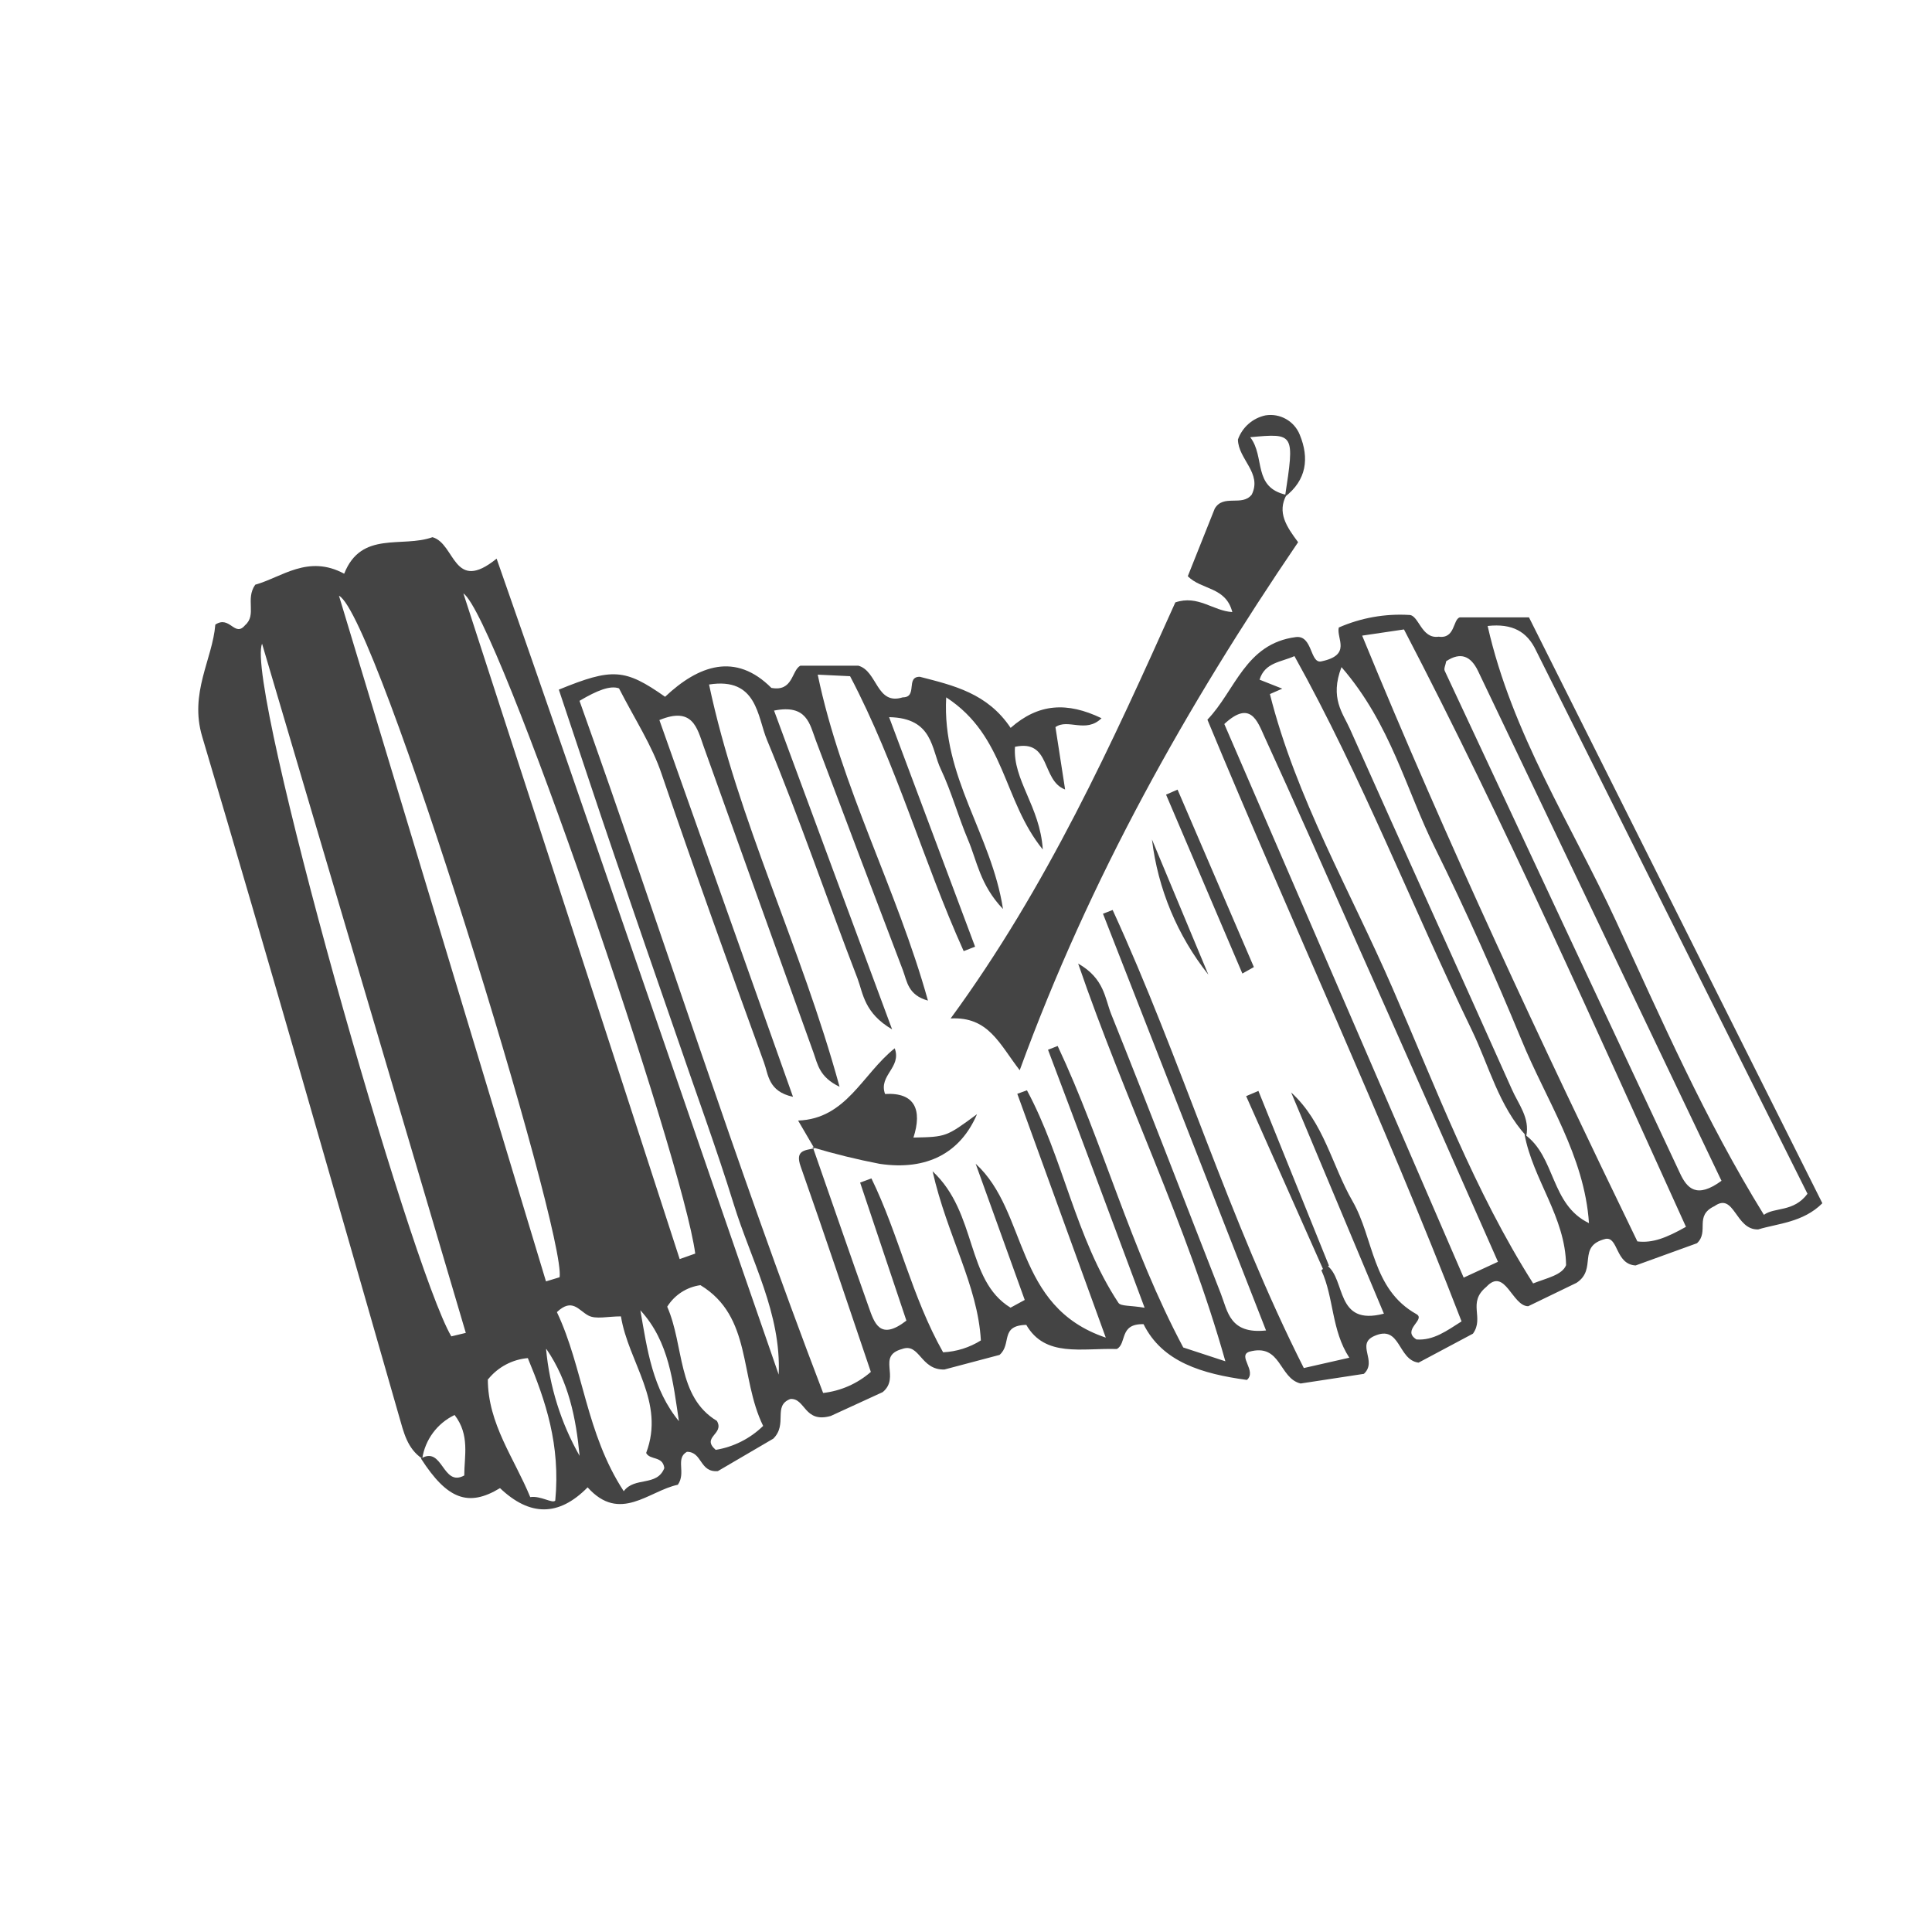
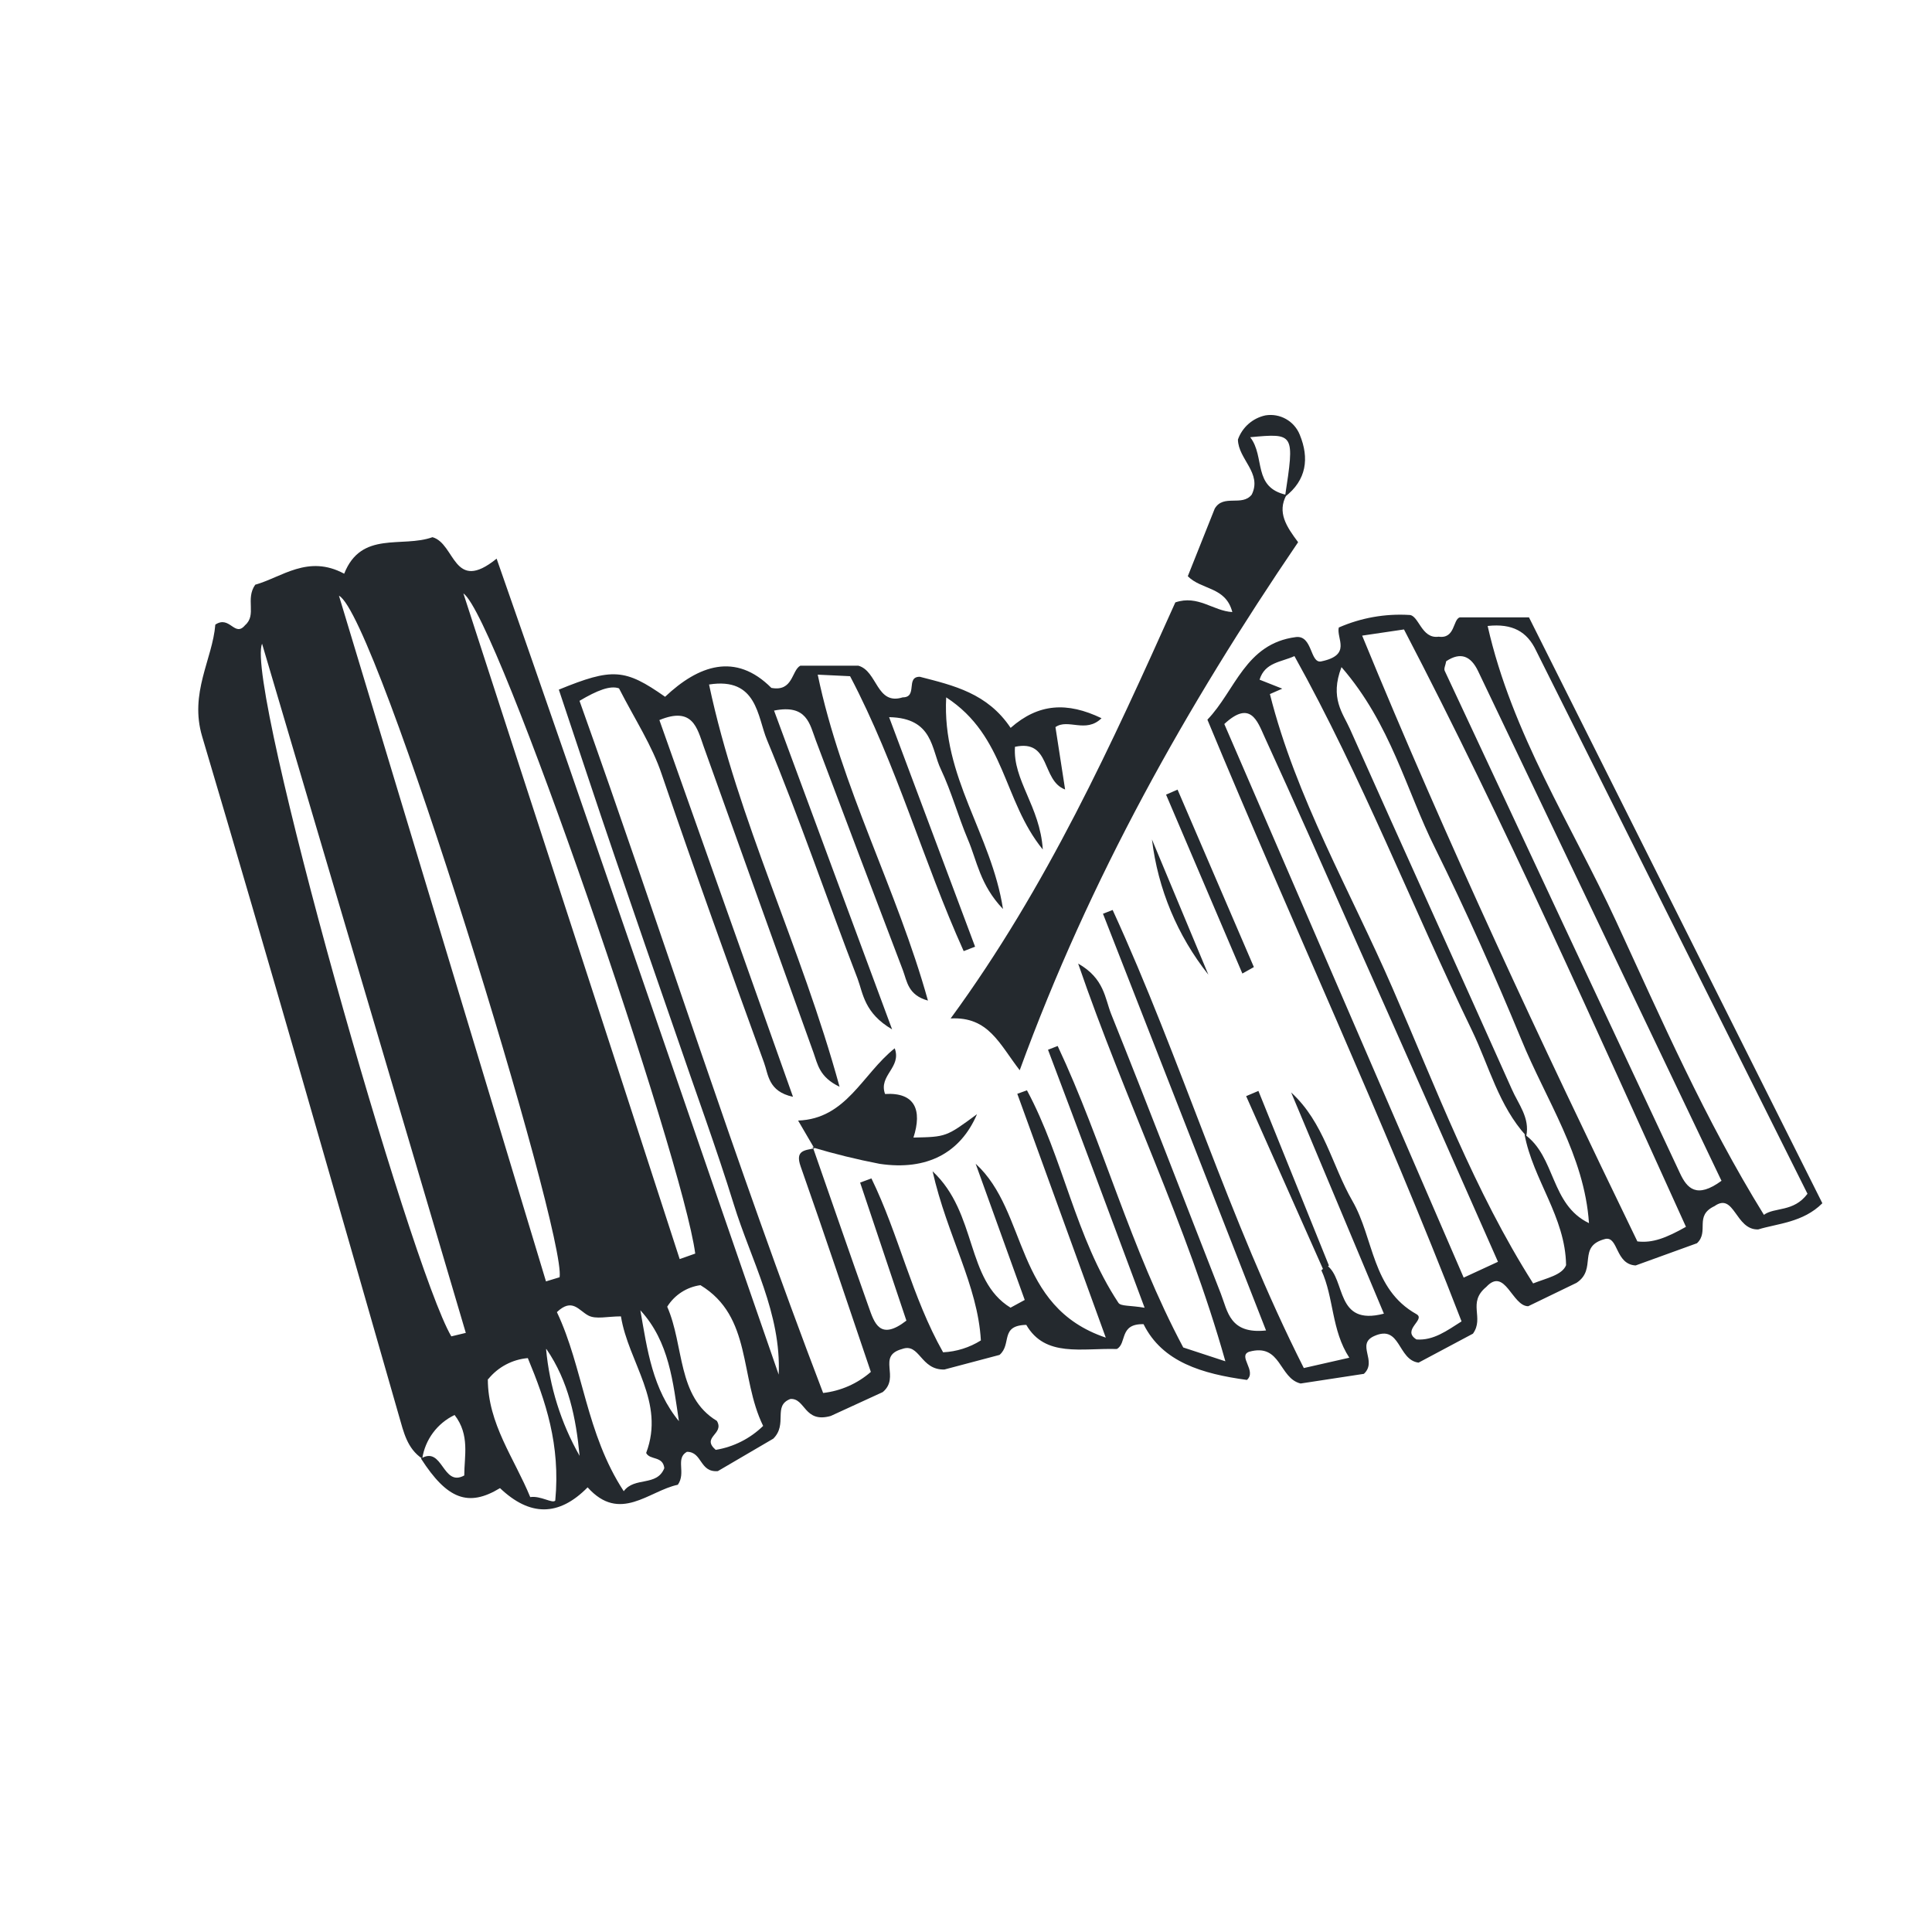
<svg xmlns="http://www.w3.org/2000/svg" id="图层_1" data-name="图层 1" viewBox="0 0 200 200">
  <g>
-     <path d="M43.71,151c-1.57-1.06-1.92-2.74-2.41-4.43-6.73-23.46-13.42-46.93-20.37-70.32-1.35-4.52,1.07-8,1.36-11.59,1.5-1,2,1.36,3.08.06,1.24-1.07,0-2.69,1.05-4.19,2.75-.77,5.46-3.16,9.21-1.14,1.77-4.49,6-2.65,9.14-3.78,2.38.66,2.14,5.87,6.64,2.22,10,28.59,19.51,56.55,29.2,84.47.28-6.34-2.86-11.83-4.65-17.63s-4-11.78-6-17.66Q66.83,98,63.72,88.91c-2-5.84-3.92-11.7-5.87-17.52,5.55-2.27,6.84-2.18,11,.74,3.45-3.26,7.29-4.64,11-.92,2.26.42,2.08-1.8,3-2.3h6c2,.55,1.86,4.14,4.6,3.28,1.59,0,.27-2.15,1.77-2.13,3.5.9,7,1.7,9.4,5.29,2.88-2.54,5.85-2.71,9.41-1-1.63,1.6-3.47,0-4.77.92l1,6.46c-2.5-.94-1.43-5.23-5.19-4.42-.24,3.45,2.59,6.15,2.88,10.63-4.14-5.08-3.83-11.73-10-15.75-.45,8.28,4.67,14.12,5.88,21.91-2.39-2.5-2.69-5-3.64-7.21-1-2.37-1.69-4.92-2.79-7.25-1-2.06-.77-5.32-5.36-5.4L100.94,98l-1.18.46C95.57,89.18,92.86,79.24,88,70l-3.35-.16C87.09,81.58,92.84,92,96.06,103.58c-2.08-.57-2.16-2-2.6-3.16q-4.53-11.88-9-23.76c-.64-1.69-.91-3.79-4.33-3.1,4,10.83,7.91,21.38,12.22,33-2.88-1.69-3-3.7-3.57-5.24-3.17-8.22-6-16.58-9.38-24.72-1-2.38-1-6.53-6-5.74,3,14.15,9.52,27.06,13.51,41.64-2.1-1-2.27-2.35-2.69-3.51Q78.52,93.15,72.84,77.27c-.68-1.93-1.14-4.15-4.58-2.73,4.57,12.91,9.09,25.67,13.83,39-2.59-.55-2.55-2.35-3-3.54-3.6-9.92-7.18-19.84-10.58-29.82-1-3-2.75-5.64-4.43-8.92-.9-.33-2.27.21-4.09,1.29,8.5,23.79,16.14,47.91,25.22,71.65a9.07,9.07,0,0,0,4.94-2.18c-2.41-7.1-4.78-14.21-7.27-21.28-.59-1.67.43-1.65,1.42-1.87l-.18-.18c1.93,5.53,3.84,11.07,5.8,16.59.59,1.67,1.16,3.56,3.91,1.43-1.57-4.67-3.18-9.48-4.79-14.29l1.17-.43c2.83,5.8,4.17,12.25,7.42,18a8.12,8.12,0,0,0,3.91-1.23c-.33-5.74-3.48-10.8-5-17.51,4.67,4.36,3.4,11.26,8.07,14.12l1.47-.8L101,120.47c5.47,5,3.91,14.78,13.47,18l-9.16-25.24,1-.36c3.77,7,5,15.24,9.47,22,.25.37,1.23.25,2.71.51-3.46-9.29-6.71-18-10-26.71l1-.39c4.7,10,7.49,20.87,13,31.21l4.36,1.43c-4-14.21-10.38-27-15.24-41.17,2.72,1.54,2.77,3.61,3.42,5.23,3.86,9.61,7.57,19.29,11.35,28.94.71,1.82.91,4.21,4.68,3.81-5.7-14.58-11.29-28.86-16.88-43.14l1-.39c7.12,15.51,12,32,19.79,47.42l4.71-1.07c-1.87-2.87-1.58-6.2-2.89-9.05l.57-.51c2,1.46.83,6.32,5.9,5l-9.6-22.9c3.41,3.12,4.21,7.53,6.34,11.23,2.24,3.88,2,9.13,6.63,11.72,1,.57-1.58,1.63,0,2.62,1.77.13,3.15-.91,4.67-1.87-8.11-21-17.62-41.33-26.31-62.29,2.89-3,3.92-7.88,9.16-8.55,1.74-.21,1.45,2.74,2.61,2.52,3.21-.66,1.56-2.37,1.83-3.51a15.82,15.82,0,0,1,7.29-1.3c1,0,1.25,2.51,3.05,2.25,1.72.24,1.46-1.77,2.18-2h7.17l30.37,60.65c-2,2-4.67,2.1-6.64,2.71-2.38.08-2.45-3.89-4.53-2.41-2.13,1-.51,2.62-1.81,3.84L169.32,131c-2.11-.12-1.78-3-3.12-2.75-3,.75-.81,3.11-3,4.55l-5,2.42c-1.67,0-2.39-4.1-4.34-2-2,1.65-.18,3.16-1.38,4.84l-5.63,3c-2.19-.28-1.84-4-4.6-2.75-1.91.86.37,2.58-1.06,3.91l-6.55,1c-2.26-.54-2-4.21-5.32-3.29-1.24.43.82,2-.24,2.92-4.61-.63-8.75-1.84-10.7-5.77-2.56-.07-1.7,2-2.77,2.57-3.65-.11-7.41.89-9.37-2.5-2.77.06-1.47,2-2.77,3.11l-5.7,1.51c-2.5.08-2.55-2.8-4.39-2.12-2.66.73-.14,2.9-2,4.46L86,146.58c-2.77.78-2.61-1.86-4.18-1.76-1.86.71-.24,2.59-1.77,4.11l-5.74,3.36c-1.91.15-1.59-2-3.2-2-1.23.69-.06,2.16-.94,3.41-3,.63-6,4-9.34.27-3,3.05-6,3-9.07.08-3.29,2-5.48,1.14-8.18-3.06,2.27-1.37,2.21,3,4.48,1.75,0-2,.6-4.19-1-6.26A6,6,0,0,0,43.71,151ZM158,117.6c-2.85-3.13-3.84-7.22-5.61-10.9C146.17,93.84,141,80.49,134,67.92c-1.38.63-3.06.64-3.61,2.44l2.35.93-1.28.56c2.7,10.73,8.33,20.39,12.71,30.48,4.5,10.33,8.45,20.94,14.54,30.53,1.41-.56,3-.86,3.41-1.89-.07-5-3.42-8.83-4.3-13.54,3.25,2.31,2.65,7.25,6.67,9.19-.47-7-4.45-12.76-7-19-2.77-6.69-5.72-13.33-8.93-19.82-3-6-4.57-12.84-9.69-18.74-1.24,3.21.16,4.79.87,6.39,5.55,12.45,11.2,24.85,16.76,37.3C157.17,114.29,158.39,115.71,158,117.6ZM174.53,127c-9.55-21-18.73-41.77-29.19-61.84l-4.33.64c8.8,21.44,18.5,42.1,28.49,62.71C171.08,128.7,172.48,128.15,174.53,127ZM154,64.8c2.53,11.19,8.68,20.56,13.3,30.57,4.71,10.2,9.2,20.52,15.3,30.39,1.1-.82,3.07-.25,4.51-2.18L159,67.32C158.08,65.39,156.57,64.52,154,64.8Zm1.07,65.82C149.93,119,145,107.79,140,96.6c-3-6.78-6-13.57-9.1-20.33-.74-1.64-1.47-3.83-4.16-1.32q12.36,28.6,24.78,57.31Zm23.13-8.4Q165.56,95.73,153,69.45c-.74-1.53-1.79-2-3.29-1-.06.38-.27.77-.15,1q12.15,26,24.35,52C174.63,123,175.62,124.14,178.23,122.22ZM56.52,132.65l1.41-.43c.71-4.51-18.94-68.61-22.84-70.55Q45.8,97.16,56.52,132.65Zm-9.8,5.69,1.5-.36c-6.95-23.5-13.9-47-21.09-71.34C25.33,70.79,42.45,131.09,46.72,138.34Zm23.64-8,1.61-.57c-1.28-9.81-20.52-66-24-68.34C55.57,84.9,63,107.62,70.36,130.34Zm-3.47,20.07c2-5.29-1.84-9.36-2.61-14.14-1.4,0-2.59.33-3.38-.09-1-.53-1.66-1.86-3.25-.35,2.73,5.76,3,12.55,6.92,18.54,1.12-1.53,3.43-.45,4.2-2.39C68.62,150.69,67.28,151.18,66.89,150.41ZM79,147.61c-2.47-5.05-1.12-11.31-6.49-14.57a4.82,4.82,0,0,0-3.44,2.23c1.78,4.07,1,9.32,5.14,11.82.82,1.38-1.66,1.66-.12,3A9.14,9.14,0,0,0,79,147.61Zm-28.5-4.84c0,4.63,2.75,8.2,4.39,12.21,1.07-.17,2.31.7,2.59.36.55-5.79-1-10.32-2.84-14.75A5.93,5.93,0,0,0,50.54,142.77Zm19.79,4.41c-.62-4.09-1-8.28-4-11.54C67,139.71,67.54,143.81,70.33,147.18Zm-13.76-7.52A27.55,27.55,0,0,0,60,150.71C59.63,146.79,58.86,143,56.57,139.66Z" style="fill: #444" />
-     <path d="M133.18,51.23c-1,1.81,0,3.29,1.2,4.9-11.56,17-21.53,34.7-28.82,54.66-2.11-2.73-3.23-5.57-7.15-5.36,10-13.66,16.72-28.51,23.26-43.07,2.36-.8,3.91.89,5.9,1-.69-2.65-3.17-2.26-4.61-3.71l2.79-7c.9-1.53,2.83-.18,3.83-1.45,1.1-2.23-1.4-3.66-1.43-5.7A3.88,3.88,0,0,1,131,43a3.26,3.26,0,0,1,3.55,2c1,2.43.71,4.7-1.53,6.43,1-6.56,1-6.6-3.6-6.17C131,47.29,129.63,50.46,133.18,51.23Z" style="fill: #444" />
-     <path d="M84.32,118.91,82.62,116c5-.18,6.64-4.8,10-7.48.74,2-1.7,2.79-1,4.73,3.1-.19,3.86,1.66,2.94,4.51,3.39-.07,3.39-.07,6.58-2.42-1.71,4-5.17,5.87-10.08,5.14a72,72,0,0,1-7-1.72Z" style="fill: #444" />
-     <path d="M128.61,100.78q-3.95-9.25-7.9-18.52l1.19-.52,7.9,18.37Z" style="fill: #444" />
-     <path d="M137,131.47l-8-18,1.27-.54q3.64,9,7.3,18.08Z" style="fill: #444" />
-     <path d="M119.25,86.9q2.93,7,5.84,14A27.86,27.86,0,0,1,119.25,86.9Z" style="fill: #444" />
+     <path d="M43.71,151c-1.57-1.06-1.92-2.74-2.41-4.43-6.73-23.46-13.42-46.93-20.37-70.32-1.35-4.52,1.07-8,1.36-11.59,1.5-1,2,1.36,3.08.06,1.24-1.07,0-2.69,1.05-4.19,2.75-.77,5.46-3.16,9.21-1.14,1.77-4.49,6-2.65,9.14-3.78,2.38.66,2.14,5.87,6.64,2.22,10,28.59,19.51,56.55,29.2,84.47.28-6.34-2.86-11.83-4.65-17.63s-4-11.78-6-17.66Q66.83,98,63.72,88.91c-2-5.84-3.92-11.7-5.87-17.52,5.55-2.27,6.84-2.18,11,.74,3.45-3.26,7.29-4.64,11-.92,2.26.42,2.08-1.8,3-2.3h6c2,.55,1.86,4.14,4.6,3.28,1.59,0,.27-2.15,1.77-2.13,3.5.9,7,1.7,9.4,5.29,2.88-2.54,5.85-2.71,9.41-1-1.63,1.6-3.47,0-4.77.92l1,6.46c-2.5-.94-1.43-5.23-5.19-4.42-.24,3.45,2.59,6.15,2.88,10.63-4.14-5.08-3.83-11.73-10-15.75-.45,8.28,4.67,14.12,5.88,21.91-2.39-2.5-2.69-5-3.64-7.21-1-2.37-1.69-4.92-2.79-7.25-1-2.06-.77-5.32-5.36-5.4L100.94,98l-1.18.46C95.57,89.18,92.86,79.24,88,70l-3.35-.16C87.09,81.58,92.84,92,96.06,103.58c-2.08-.57-2.16-2-2.6-3.16q-4.53-11.88-9-23.76c-.64-1.69-.91-3.79-4.33-3.1,4,10.83,7.91,21.38,12.22,33-2.88-1.69-3-3.7-3.57-5.24-3.17-8.22-6-16.58-9.38-24.72-1-2.38-1-6.53-6-5.74,3,14.15,9.52,27.06,13.51,41.64-2.1-1-2.27-2.35-2.69-3.51Q78.52,93.15,72.84,77.27c-.68-1.93-1.14-4.15-4.58-2.73,4.57,12.91,9.09,25.67,13.83,39-2.59-.55-2.55-2.35-3-3.54-3.6-9.92-7.18-19.84-10.58-29.82-1-3-2.75-5.64-4.43-8.92-.9-.33-2.27.21-4.09,1.29,8.5,23.79,16.14,47.91,25.22,71.65a9.07,9.07,0,0,0,4.94-2.18c-2.41-7.1-4.78-14.21-7.27-21.28-.59-1.67.43-1.65,1.42-1.87l-.18-.18c1.93,5.53,3.84,11.07,5.8,16.59.59,1.67,1.16,3.56,3.91,1.43-1.57-4.67-3.18-9.48-4.79-14.29l1.17-.43c2.83,5.8,4.17,12.25,7.42,18a8.12,8.12,0,0,0,3.91-1.23c-.33-5.74-3.48-10.8-5-17.51,4.67,4.36,3.4,11.26,8.07,14.12l1.47-.8L101,120.47c5.47,5,3.91,14.78,13.47,18l-9.16-25.24,1-.36c3.77,7,5,15.24,9.47,22,.25.37,1.23.25,2.71.51-3.46-9.29-6.71-18-10-26.71l1-.39c4.7,10,7.49,20.87,13,31.21l4.36,1.43c-4-14.21-10.38-27-15.24-41.17,2.72,1.54,2.77,3.61,3.42,5.23,3.86,9.61,7.57,19.29,11.35,28.94.71,1.82.91,4.21,4.68,3.81-5.7-14.58-11.29-28.86-16.88-43.14l1-.39c7.12,15.51,12,32,19.79,47.42l4.71-1.07c-1.87-2.87-1.58-6.2-2.89-9.05l.57-.51c2,1.46.83,6.32,5.9,5l-9.6-22.9c3.41,3.12,4.21,7.53,6.34,11.23,2.24,3.88,2,9.13,6.63,11.72,1,.57-1.58,1.63,0,2.62,1.77.13,3.15-.91,4.67-1.87-8.11-21-17.62-41.33-26.31-62.29,2.89-3,3.92-7.88,9.16-8.55,1.74-.21,1.45,2.74,2.61,2.52,3.21-.66,1.56-2.37,1.83-3.51a15.82,15.82,0,0,1,7.29-1.3c1,0,1.25,2.51,3.05,2.25,1.72.24,1.46-1.77,2.18-2h7.17l30.37,60.65c-2,2-4.67,2.1-6.64,2.71-2.38.08-2.45-3.89-4.53-2.41-2.13,1-.51,2.62-1.81,3.84L169.32,131c-2.11-.12-1.78-3-3.12-2.75-3,.75-.81,3.11-3,4.55l-5,2.42c-1.67,0-2.39-4.1-4.34-2-2,1.65-.18,3.16-1.38,4.84l-5.63,3c-2.19-.28-1.84-4-4.6-2.75-1.91.86.37,2.58-1.06,3.91l-6.55,1c-2.26-.54-2-4.21-5.32-3.29-1.24.43.82,2-.24,2.92-4.61-.63-8.75-1.84-10.7-5.77-2.56-.07-1.7,2-2.77,2.57-3.65-.11-7.41.89-9.37-2.5-2.77.06-1.47,2-2.77,3.11l-5.7,1.51c-2.5.08-2.55-2.8-4.39-2.12-2.66.73-.14,2.9-2,4.46L86,146.58c-2.77.78-2.61-1.86-4.18-1.76-1.86.71-.24,2.59-1.77,4.11l-5.74,3.36c-1.91.15-1.59-2-3.2-2-1.23.69-.06,2.16-.94,3.41-3,.63-6,4-9.34.27-3,3.05-6,3-9.07.08-3.29,2-5.48,1.14-8.18-3.06,2.27-1.37,2.21,3,4.48,1.75,0-2,.6-4.19-1-6.26A6,6,0,0,0,43.71,151ZM158,117.6c-2.85-3.13-3.84-7.22-5.61-10.9C146.17,93.84,141,80.49,134,67.92c-1.38.63-3.06.64-3.61,2.44l2.35.93-1.28.56c2.7,10.73,8.33,20.39,12.71,30.48,4.5,10.33,8.45,20.94,14.54,30.53,1.41-.56,3-.86,3.41-1.89-.07-5-3.42-8.83-4.3-13.54,3.25,2.31,2.65,7.25,6.67,9.19-.47-7-4.45-12.76-7-19-2.77-6.69-5.72-13.33-8.93-19.82-3-6-4.57-12.84-9.69-18.74-1.24,3.21.16,4.79.87,6.39,5.55,12.45,11.2,24.85,16.76,37.3C157.17,114.29,158.39,115.71,158,117.6ZM174.53,127c-9.55-21-18.73-41.77-29.19-61.84l-4.33.64c8.8,21.44,18.5,42.1,28.49,62.71C171.08,128.7,172.48,128.15,174.53,127ZM154,64.8c2.53,11.19,8.68,20.56,13.3,30.57,4.71,10.2,9.2,20.52,15.3,30.39,1.1-.82,3.07-.25,4.51-2.18L159,67.32C158.08,65.39,156.57,64.52,154,64.8Zm1.07,65.82C149.93,119,145,107.79,140,96.6c-3-6.78-6-13.57-9.1-20.33-.74-1.64-1.47-3.83-4.16-1.32q12.36,28.6,24.78,57.31Zm23.13-8.4Q165.56,95.73,153,69.45c-.74-1.53-1.79-2-3.29-1-.06.38-.27.77-.15,1q12.15,26,24.35,52C174.63,123,175.62,124.14,178.23,122.22ZM56.52,132.65l1.41-.43c.71-4.51-18.94-68.61-22.84-70.55Q45.8,97.16,56.52,132.65Zm-9.8,5.69,1.5-.36c-6.95-23.5-13.9-47-21.09-71.34C25.33,70.79,42.45,131.09,46.72,138.34Zm23.64-8,1.61-.57c-1.28-9.81-20.52-66-24-68.34C55.57,84.9,63,107.62,70.36,130.34Zm-3.47,20.07c2-5.29-1.84-9.36-2.61-14.14-1.4,0-2.59.33-3.38-.09-1-.53-1.66-1.86-3.25-.35,2.73,5.76,3,12.55,6.92,18.54,1.12-1.53,3.43-.45,4.2-2.39C68.62,150.69,67.28,151.18,66.89,150.41ZM79,147.61c-2.47-5.05-1.12-11.31-6.49-14.57a4.82,4.82,0,0,0-3.44,2.23c1.78,4.07,1,9.32,5.14,11.82.82,1.38-1.66,1.66-.12,3A9.14,9.14,0,0,0,79,147.61Zm-28.5-4.84c0,4.63,2.75,8.2,4.39,12.21,1.07-.17,2.31.7,2.59.36.55-5.79-1-10.32-2.84-14.75A5.93,5.93,0,0,0,50.54,142.77Zm19.79,4.41c-.62-4.09-1-8.28-4-11.54C67,139.71,67.54,143.81,70.33,147.18Zm-13.76-7.52A27.55,27.55,0,0,0,60,150.71C59.63,146.79,58.86,143,56.57,139.66Z" style="fill: #24292E" />
+     <path d="M133.18,51.23c-1,1.81,0,3.29,1.2,4.9-11.56,17-21.53,34.7-28.82,54.66-2.11-2.73-3.23-5.57-7.15-5.36,10-13.66,16.72-28.51,23.26-43.07,2.36-.8,3.91.89,5.9,1-.69-2.65-3.17-2.26-4.61-3.71l2.79-7c.9-1.53,2.83-.18,3.83-1.45,1.1-2.23-1.4-3.66-1.43-5.7A3.88,3.88,0,0,1,131,43a3.26,3.26,0,0,1,3.55,2c1,2.43.71,4.7-1.53,6.43,1-6.56,1-6.6-3.6-6.17C131,47.29,129.63,50.46,133.18,51.23Z" style="fill: #24292E" />
+     <path d="M84.32,118.91,82.62,116c5-.18,6.64-4.8,10-7.48.74,2-1.7,2.79-1,4.73,3.1-.19,3.86,1.66,2.94,4.51,3.39-.07,3.39-.07,6.58-2.42-1.71,4-5.17,5.87-10.08,5.14a72,72,0,0,1-7-1.72Z" style="fill: #24292E" />
+     <path d="M128.61,100.78q-3.95-9.25-7.9-18.52l1.19-.52,7.9,18.37Z" style="fill: #24292E" />
+     <path d="M137,131.47l-8-18,1.27-.54q3.64,9,7.3,18.08Z" style="fill: #24292E" />
+     <path d="M119.25,86.9q2.93,7,5.84,14A27.86,27.86,0,0,1,119.25,86.9Z" style="fill: #24292E" />
  </g>
</svg>
